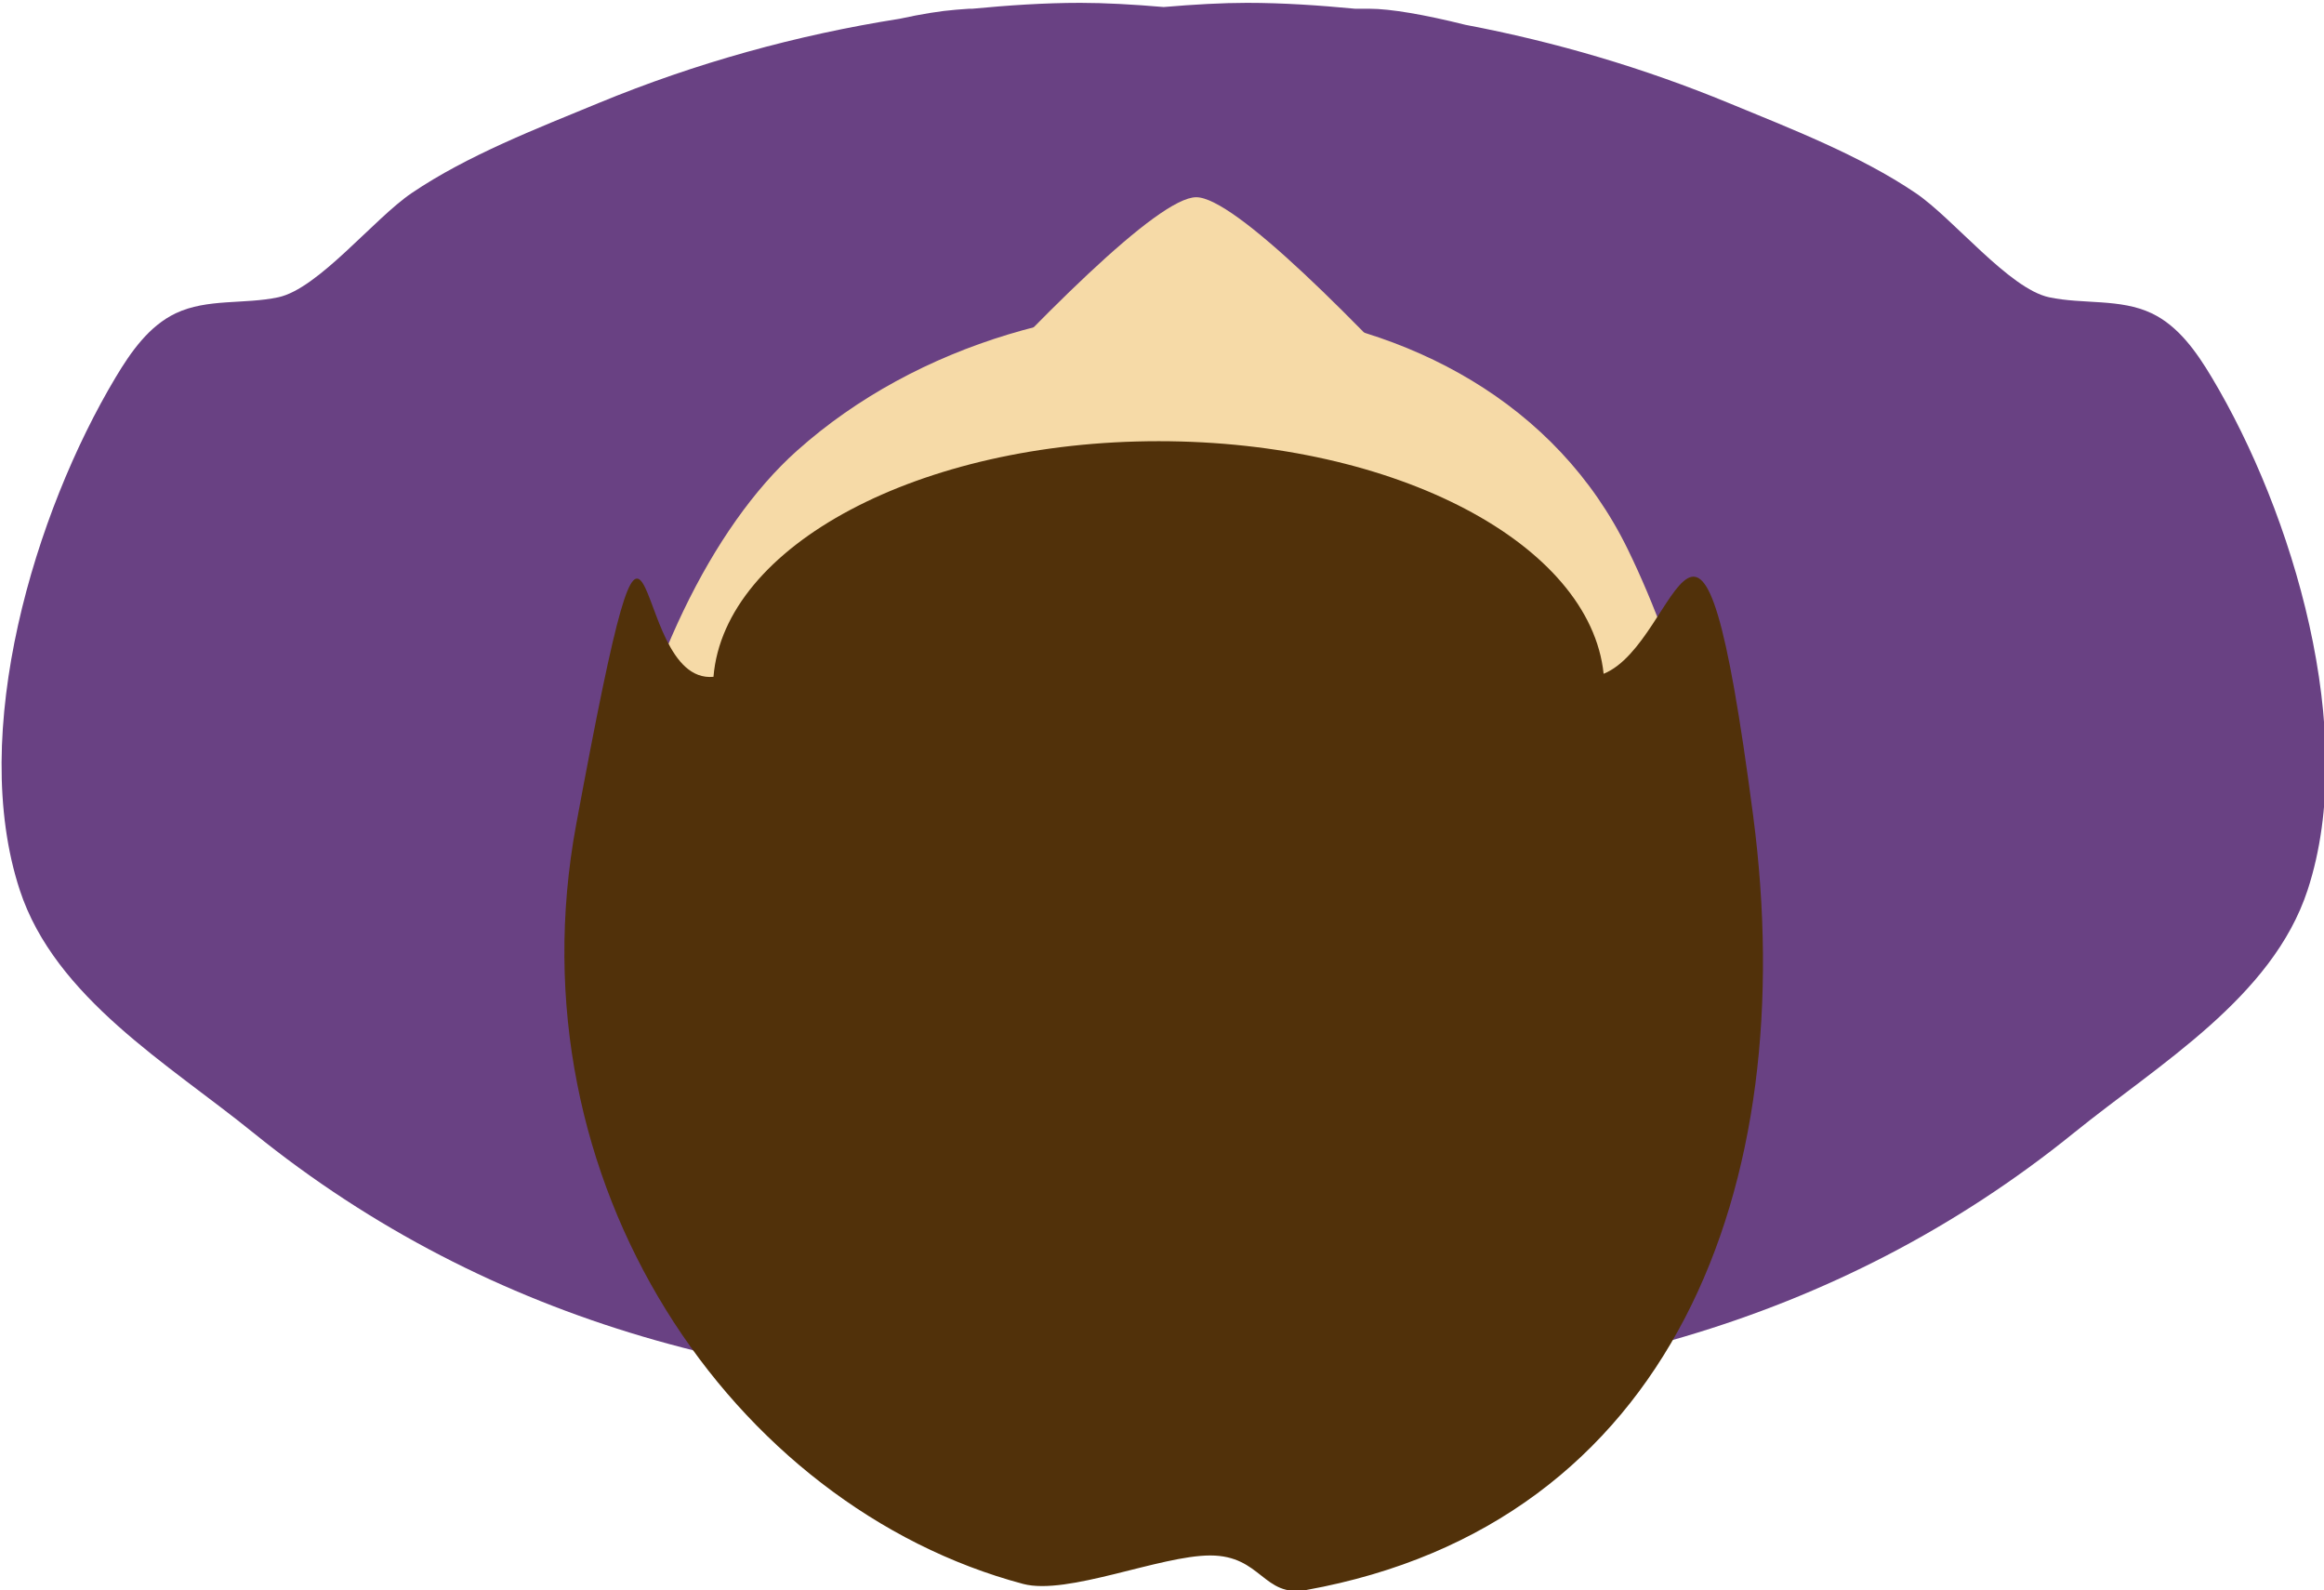
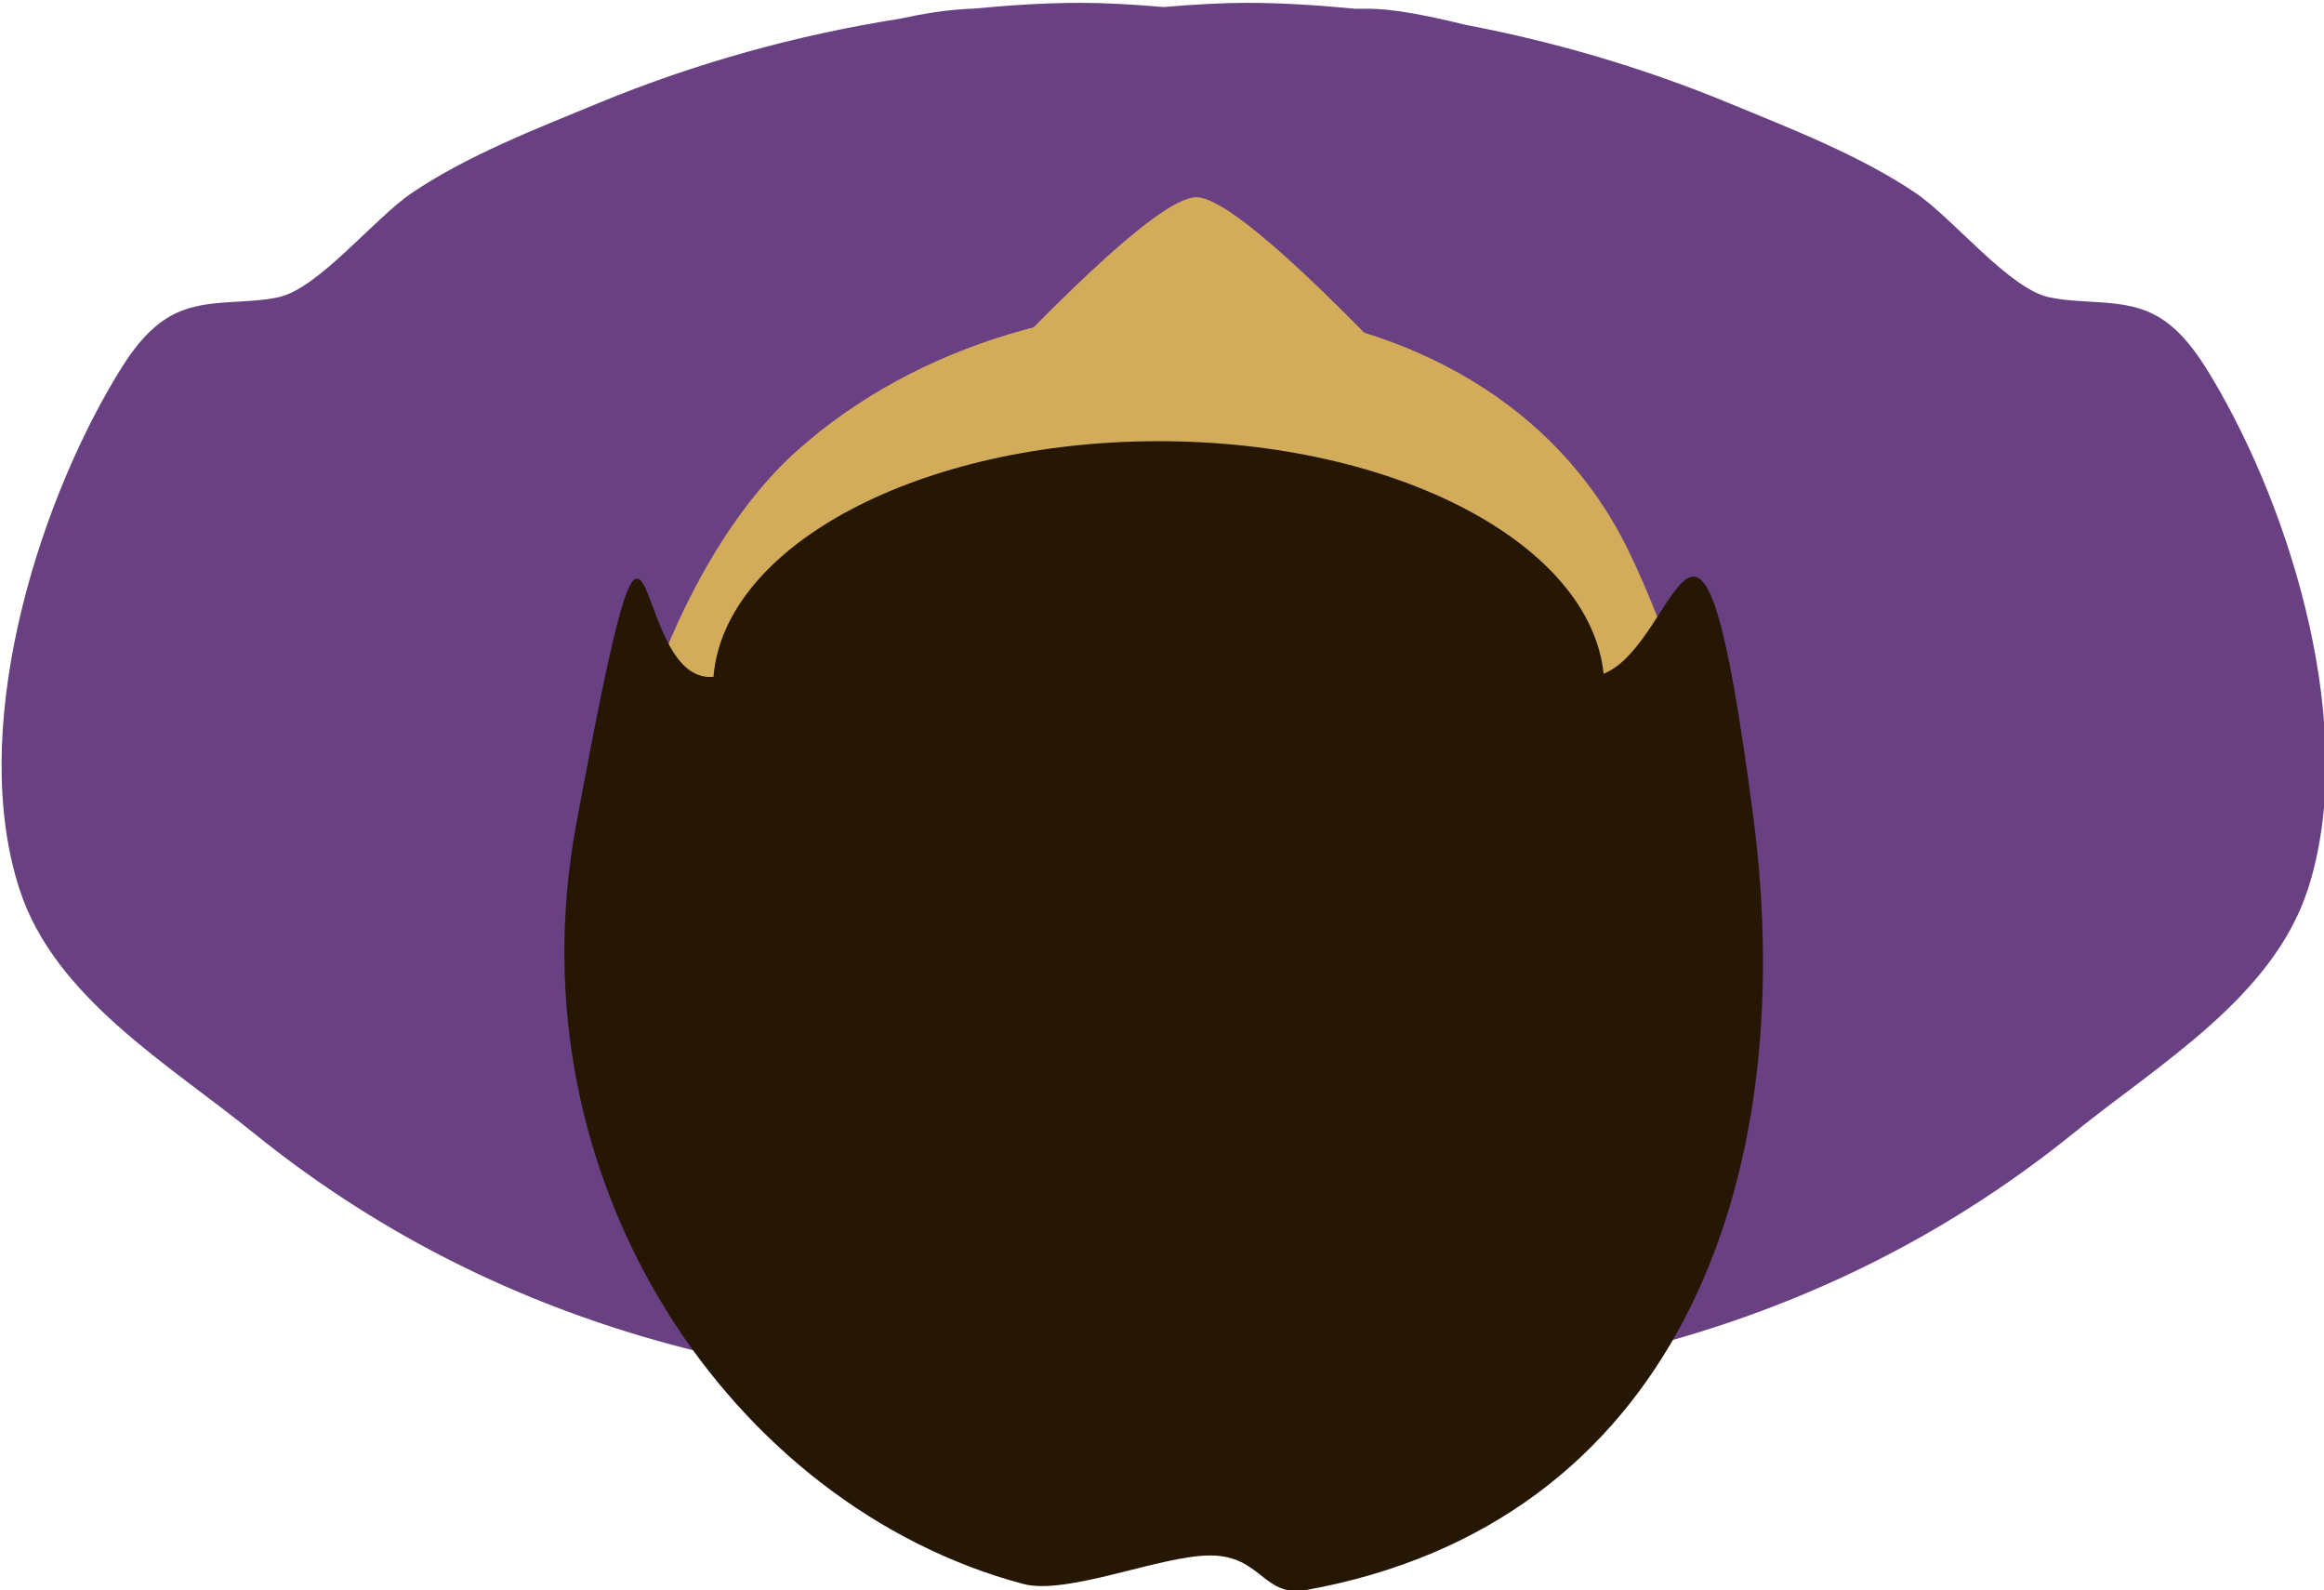
<svg xmlns="http://www.w3.org/2000/svg" viewBox="0 0 51.76 35.4" height="35.4" width="51.76" xml:space="preserve" id="svg29" version="1.1">
  <defs id="defs33" />
  <g transform="matrix(-1.424474,0,0,-1.450871,54.30636,36.62083)" id="g37">
    <g transform="scale(0.1)" id="g39">
      <path id="path41" style="fill:#694183;fill-opacity:1;fill-rule:nonzero;stroke:none" d="m 363.16,194.492 c -2.394,3.93 -5.226,7.891 -9.402,9.836 -4.922,2.293 -10.703,1.344 -16.02,2.453 -6.273,1.313 -14.961,12.071 -20.875,16 -8.703,5.785 -19.59,9.91 -29.238,13.821 -15.195,6.152 -30.969,10.437 -47.055,12.925 -3.445,0.735 -6.39,1.2 -8.761,1.383 l -0.766,0.059 -1.348,0.097 h -0.48 c -5.602,0.52 -11.227,0.903 -16.895,0.903 -3.82,0 -8.265,-0.242 -13.027,-0.641 -4.762,0.399 -9.207,0.641 -13.027,0.641 -5.668,0 -11.293,-0.383 -16.895,-0.903 h -2.207 c -3.355,0 -8.676,-0.914 -15.062,-2.472 -14.036,-2.614 -27.809,-6.594 -41.141,-11.992 -9.648,-3.911 -20.535,-8.036 -29.238,-13.821 -5.914,-3.929 -14.602,-14.687 -20.875,-16 -5.316,-1.109 -11.098,-0.16 -16.02,-2.453 -4.172,-1.945 -7.008,-5.906 -9.402,-9.836 C 22.801,173.789 12.359,140.004 20.438,115.813 25.945,99.316 43.703,89.094 56.906,78.602 94.281,48.891 139.047,37.965 186.266,38.992 c 4.347,0.094 8.687,0.27 13.027,0.484 4.34,-0.215 8.684,-0.391 13.027,-0.484 47.219,-1.027 91.985,9.898 129.364,39.609 13.199,10.492 30.957,20.715 36.464,37.211 8.079,24.191 -2.363,57.976 -14.988,78.679" />
-       <path id="path43" style="fill:#f6daa7;fill-opacity:1;fill-rule:nonzero;stroke:none" d="m 110.473,77.359 h 167.48 l -7.754,69.375 c 0,0 -64.07,75.403 -75.992,75.403 -11.91,0 -75.867,-75.196 -75.867,-75.196 l -7.867,-69.582" />
-       <path id="path45" style="fill:#f6daa7;fill-opacity:1;fill-rule:nonzero;stroke:none" d="m 275.52,52.176 c -11.727,-19.668 -39.032,-37.199 -72.879,-37.199 -32.11,0 -64.227,15.926 -75.25,27.926 -28.239,30.754 -17.25,91.797 -0.672,125.176 22.277,44.852 92.308,48.11 129.902,15.164 26.824,-23.512 43.672,-89.523 18.899,-131.066" />
-       <path id="path47" style="fill:#51310a;fill-opacity:1;fill-rule:nonzero;stroke:none" d="m 177.004,8.387 c 6.738,-1.195 6.976,5.301 15.012,5.301 7.847,0 22.355,-6.168 29.254,-4.367 45.375,11.863 80.273,61.488 69.882,116.547 -13.14,69.613 -7.593,21.363 -21.468,22.668 -1.688,20.117 -32.164,36.16 -69.61,36.16 -37.164,0 -67.457,-15.8 -69.566,-35.699 -12.172,4.867 -14.945,41.391 -23.379,-21.777 C 99.492,70 119.91,18.512 177.004,8.387" />
+       <path id="path43" style="fill:#d2ab5b;fill-opacity:1;fill-rule:nonzero;stroke:none" d="m 110.473,77.359 h 167.48 l -7.754,69.375 c 0,0 -64.07,75.403 -75.992,75.403 -11.91,0 -75.867,-75.196 -75.867,-75.196 l -7.867,-69.582" />
+       <path id="path45" style="fill:#d2ab5b;fill-opacity:1;fill-rule:nonzero;stroke:none" d="m 275.52,52.176 c -11.727,-19.668 -39.032,-37.199 -72.879,-37.199 -32.11,0 -64.227,15.926 -75.25,27.926 -28.239,30.754 -17.25,91.797 -0.672,125.176 22.277,44.852 92.308,48.11 129.902,15.164 26.824,-23.512 43.672,-89.523 18.899,-131.066" />
+       <path id="path47" style="fill:#261705;fill-opacity:1;fill-rule:nonzero;stroke:none" d="m 177.004,8.387 c 6.738,-1.195 6.976,5.301 15.012,5.301 7.847,0 22.355,-6.168 29.254,-4.367 45.375,11.863 80.273,61.488 69.882,116.547 -13.14,69.613 -7.593,21.363 -21.468,22.668 -1.688,20.117 -32.164,36.16 -69.61,36.16 -37.164,0 -67.457,-15.8 -69.566,-35.699 -12.172,4.867 -14.945,41.391 -23.379,-21.777 C 99.492,70 119.91,18.512 177.004,8.387" />
    </g>
  </g>
</svg>
